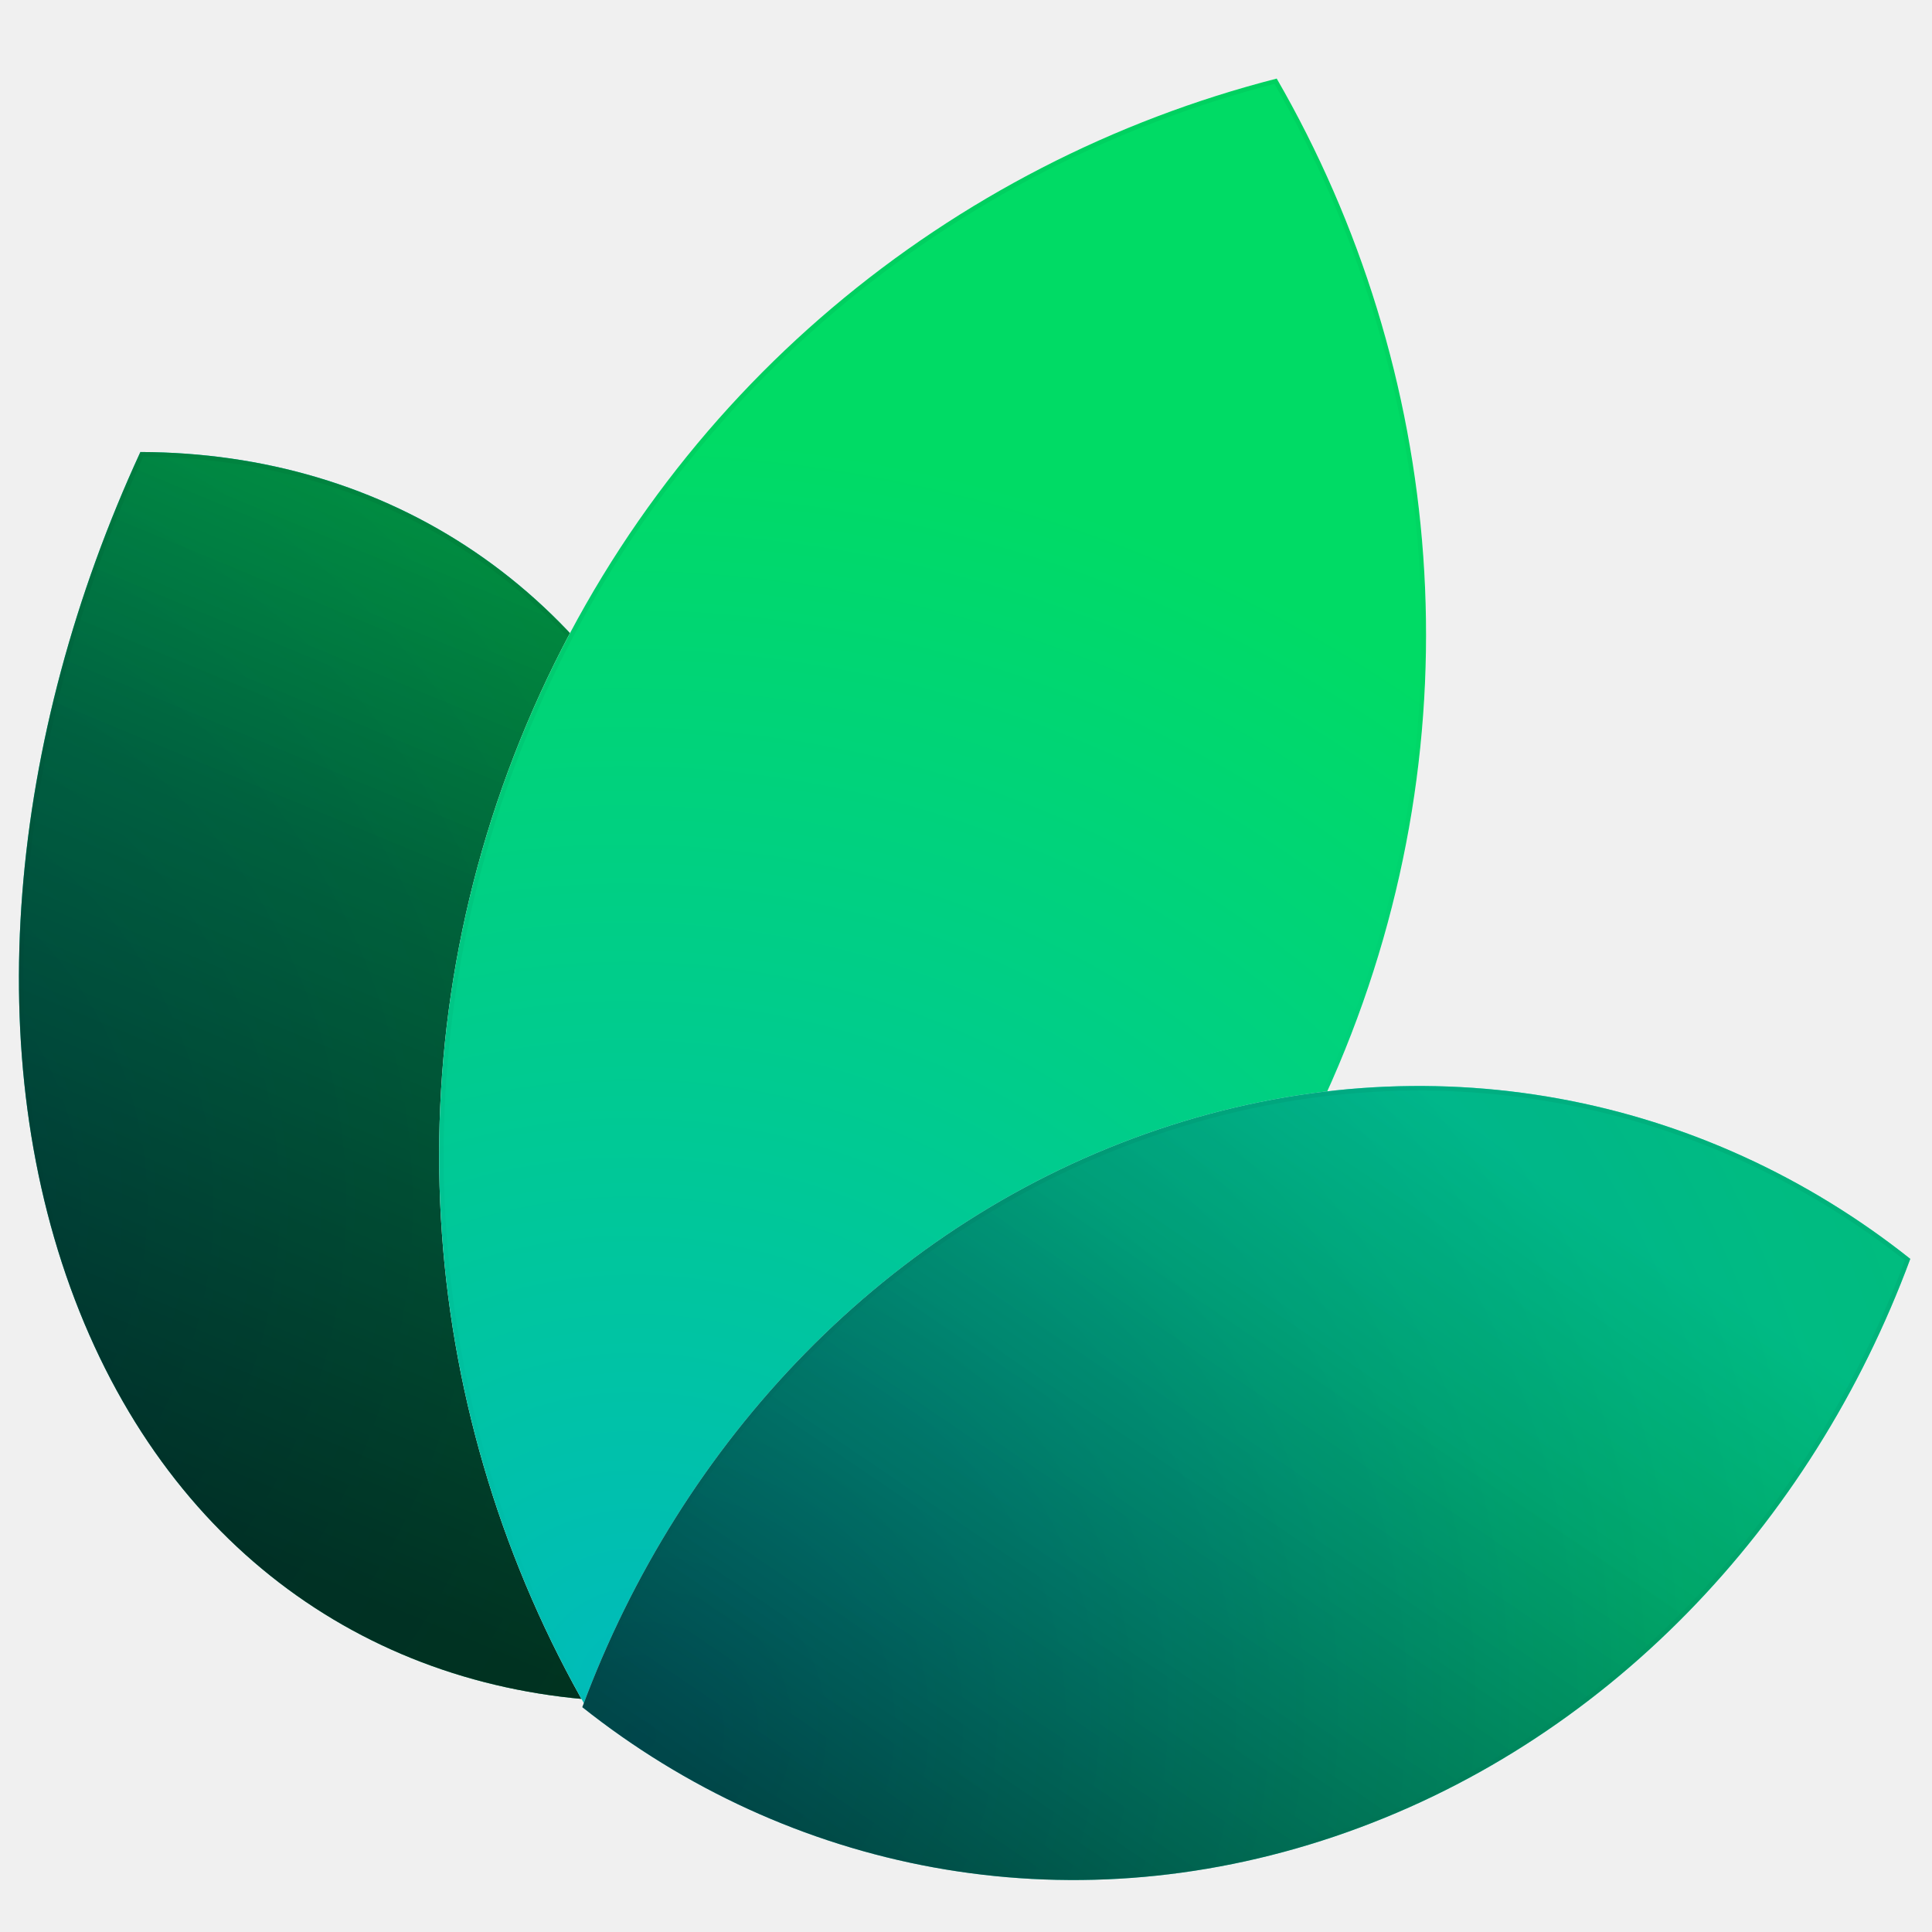
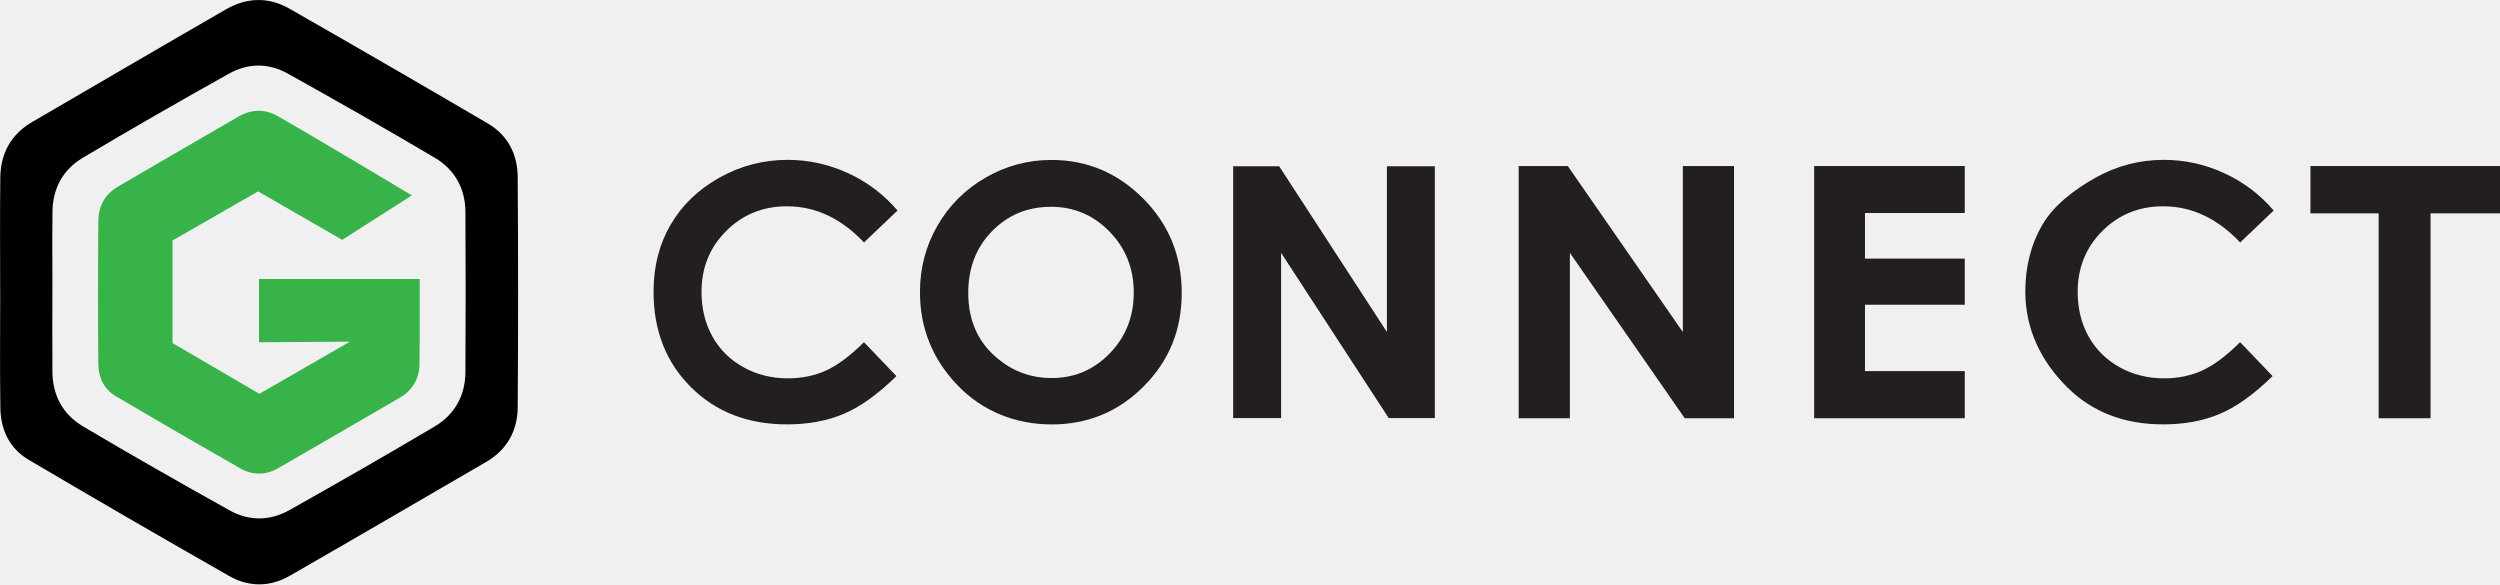
- <svg xmlns="http://www.w3.org/2000/svg" width="24" height="24" viewBox="0 0 24 24" fill="none">
-   <path d="M7.953 21.139C4.896 21.13 2.255 19.458 0.987 16.29C-0.28 13.121 0.109 9.163 1.744 5.615C4.801 5.624 7.442 7.296 8.71 10.465C9.977 13.633 9.588 17.591 7.953 21.139Z" fill="white" />
-   <path d="M7.953 21.139C4.896 21.13 2.255 19.458 0.987 16.29C-0.28 13.121 0.109 9.163 1.744 5.615C4.801 5.624 7.442 7.296 8.71 10.465C9.977 13.633 9.588 17.591 7.953 21.139Z" fill="url(#paint0_radial_101_2703)" />
-   <path d="M7.953 21.139C4.896 21.13 2.255 19.458 0.987 16.29C-0.28 13.121 0.109 9.163 1.744 5.615C4.801 5.624 7.442 7.296 8.71 10.465C9.977 13.633 9.588 17.591 7.953 21.139Z" fill="black" fill-opacity="0.5" style="mix-blend-mode:hard-light" />
-   <path d="M7.953 21.139C4.896 21.13 2.255 19.458 0.987 16.29C-0.28 13.121 0.109 9.163 1.744 5.615C4.801 5.624 7.442 7.296 8.71 10.465C9.977 13.633 9.588 17.591 7.953 21.139Z" fill="url(#paint1_linear_101_2703)" fill-opacity="0.5" style="mix-blend-mode:hard-light" />
-   <path d="M8.684 10.476C9.945 13.63 9.561 17.572 7.935 21.111C4.897 21.096 2.274 19.431 1.013 16.279C-0.248 13.124 0.136 9.182 1.762 5.643C4.8 5.659 7.423 7.324 8.684 10.476Z" stroke="url(#paint2_linear_101_2703)" stroke-opacity="0.05" stroke-width="0.056" />
-   <path d="M7.31 21.257C11.354 20.221 14.884 17.375 16.628 13.236C18.373 9.097 17.945 4.587 15.86 0.976C11.816 2.012 8.287 4.858 6.542 8.998C4.797 13.137 5.225 17.646 7.31 21.257Z" fill="white" />
-   <path d="M7.31 21.257C11.354 20.221 14.884 17.375 16.628 13.236C18.373 9.097 17.945 4.587 15.86 0.976C11.816 2.012 8.287 4.858 6.542 8.998C4.797 13.137 5.225 17.646 7.31 21.257Z" fill="url(#paint3_radial_101_2703)" />
-   <path d="M16.603 13.225C14.864 17.349 11.351 20.187 7.324 21.225C5.253 17.624 4.829 13.132 6.568 9.009C8.306 4.885 11.819 2.047 15.846 1.009C17.918 4.61 18.341 9.101 16.603 13.225Z" stroke="url(#paint4_linear_101_2703)" stroke-opacity="0.05" stroke-width="0.056" />
-   <path d="M7.234 21.207C9.789 23.237 13.21 23.951 16.577 22.814C19.944 21.677 22.506 18.945 23.73 15.638C21.175 13.608 17.754 12.894 14.387 14.031C11.02 15.168 8.458 17.901 7.234 21.207Z" fill="white" />
-   <path d="M7.234 21.207C9.789 23.237 13.21 23.951 16.577 22.814C19.944 21.677 22.506 18.945 23.73 15.638C21.175 13.608 17.754 12.894 14.387 14.031C11.02 15.168 8.458 17.901 7.234 21.207Z" fill="url(#paint5_radial_101_2703)" />
-   <path d="M7.234 21.207C9.789 23.237 13.21 23.951 16.577 22.814C19.944 21.677 22.506 18.945 23.73 15.638C21.175 13.608 17.754 12.894 14.387 14.031C11.02 15.168 8.458 17.901 7.234 21.207Z" fill="black" fill-opacity="0.2" style="mix-blend-mode:hard-light" />
-   <path d="M7.234 21.207C9.789 23.237 13.21 23.951 16.577 22.814C19.944 21.677 22.506 18.945 23.73 15.638C21.175 13.608 17.754 12.894 14.387 14.031C11.02 15.168 8.458 17.901 7.234 21.207Z" fill="url(#paint6_linear_101_2703)" fill-opacity="0.5" style="mix-blend-mode:hard-light" />
-   <path d="M16.568 22.787C13.218 23.918 9.814 23.212 7.267 21.198C8.492 17.907 11.044 15.189 14.396 14.058C17.747 12.927 21.15 13.633 23.697 15.648C22.472 18.938 19.92 21.656 16.568 22.787Z" stroke="url(#paint7_linear_101_2703)" stroke-opacity="0.05" stroke-width="0.056" />
+ <svg xmlns="http://www.w3.org/2000/svg" id="Layer_1" data-name="Layer 1" viewBox="0 0 569.59 133.13">
  <defs>
-     <radialGradient id="paint0_radial_101_2703" cx="0" cy="0" r="1" gradientUnits="userSpaceOnUse" gradientTransform="translate(-3.00503 15.023) rotate(-10.029) scale(17.9572 17.784)">
-       <stop stop-color="#00B0BB" />
-       <stop offset="1" stop-color="#00DB65" />
-     </radialGradient>
-     <linearGradient id="paint1_linear_101_2703" x1="7.39" y1="4.813" x2="1.63" y2="18.689" gradientUnits="userSpaceOnUse">
-       <stop stop-color="#18E299" />
-       <stop offset="1" />
-     </linearGradient>
-     <linearGradient id="paint2_linear_101_2703" x1="7.948" y1="8.016" x2="1.761" y2="18.746" gradientUnits="userSpaceOnUse">
-       <stop />
-       <stop offset="1" stop-opacity="0" />
-     </linearGradient>
-     <radialGradient id="paint3_radial_101_2703" cx="0" cy="0" r="1" gradientUnits="userSpaceOnUse" gradientTransform="translate(8.11404 20.8822) rotate(-75.7542) scale(21.6246 23.7772)">
-       <stop stop-color="#00BBBB" />
-       <stop offset="0.713" stop-color="#00DB65" />
-     </radialGradient>
-     <linearGradient id="paint4_linear_101_2703" x1="7.602" y1="5.871" x2="15.556" y2="16.372" gradientUnits="userSpaceOnUse">
-       <stop />
-       <stop offset="1" stop-opacity="0" />
-     </linearGradient>
-     <radialGradient id="paint5_radial_101_2703" cx="0" cy="0" r="1" gradientUnits="userSpaceOnUse" gradientTransform="translate(7.84537 21.5181) rotate(-20.3525) scale(18.5603 17.32)">
-       <stop stop-color="#00B0BB" />
-       <stop offset="1" stop-color="#00DB65" />
-     </radialGradient>
-     <linearGradient id="paint6_linear_101_2703" x1="16.808" y1="13.007" x2="10.041" y2="22.994" gradientUnits="userSpaceOnUse">
-       <stop stop-color="#00B1BC" />
-       <stop offset="1" />
-     </linearGradient>
-     <linearGradient id="paint7_linear_101_2703" x1="16.808" y1="13.007" x2="14.169" y2="23.841" gradientUnits="userSpaceOnUse">
-       <stop />
-       <stop offset="1" stop-opacity="0" />
-     </linearGradient>
+     <style>
+       .cls-1 {
+         fill: #37b34a;
+       }
+ 
+       .cls-1, .cls-2, .cls-3 {
+         stroke-width: 0px;
+       }
+ 
+       .cls-2 {
+         fill: #000;
+       }
+ 
+       .cls-3 {
+         fill: #231f20;
+       }
+     </style>
  </defs>
+   <path class="cls-3" d="M346.01,37.83h11.19l26.21,37.82v-37.82h11.66v57.47h-11.22l-26.18-37.7v37.7h-11.66v-57.47Z" />
+   <path class="cls-3" d="M413.33,37.83h34.31v10.7h-22.73v10.39h22.73v10.51h-22.73v15.12h22.73v10.74h-34.31v-57.47Z" />
+   <path class="cls-3" d="M526.4,37.83h43.2v10.78h-15.83v46.68h-11.83v-46.68h-15.54v-10.78Z" />
+   <g>
+     <path class="cls-3" d="M204.49,47.96l-7.64,7.28c-5.2-5.49-11.04-8.24-17.54-8.24-5.48,0-10.1,1.87-13.85,5.62-3.75,3.75-5.63,8.37-5.63,13.86,0,3.83.83,7.22,2.49,10.19s4.01,5.3,7.05,6.99c3.04,1.69,6.42,2.54,10.13,2.54,3.17,0,6.07-.59,8.69-1.78,2.62-1.18,5.51-3.34,8.65-6.46l7.4,7.73c-4.24,4.14-8.24,7.01-12.01,8.6-3.77,1.6-8.08,2.4-12.91,2.4-8.92,0-16.22-2.83-21.9-8.48-5.68-5.66-8.52-12.9-8.52-21.75,0-5.72,1.29-10.8,3.88-15.25s6.29-8.02,11.12-10.73c4.82-2.7,10.02-4.06,15.58-4.06,4.73,0,9.29,1,13.67,3,4.38,2,8.16,4.84,11.33,8.53Z" />
+     <path class="cls-3" d="M518.03,47.96l-7.64,7.28c-5.2-5.49-11.04-8.24-17.54-8.24-5.48,0-10.1,1.87-13.85,5.62-3.75,3.75-5.63,8.37-5.63,13.86,0,3.83.83,7.22,2.49,10.19s4.01,5.3,7.05,6.99c3.04,1.69,6.42,2.54,10.13,2.54,3.17,0,6.07-.59,8.69-1.78,2.62-1.18,5.51-3.34,8.65-6.46l7.4,7.73c-4.24,4.14-8.24,7.01-12.01,8.6-3.77,1.6-8.08,2.4-12.91,2.4-8.92,0-16.22-2.83-21.9-8.48-5.68-5.66-9.52-12.9-9.52-21.75,0-5.72,1.29-10.8,3.88-15.25s7.29-8.02,12.12-10.73c4.82-2.7,10.02-4.06,15.58-4.06,4.73,0,9.29,1,13.67,3,4.38,2,8.16,4.84,11.33,8.53Z" />
+     <path class="cls-3" d="M239.54,36.44c8.12,0,15.1,2.94,20.94,8.81,5.84,5.88,8.76,13.04,8.76,21.49s-2.88,15.46-8.64,21.26c-5.76,5.8-12.76,8.7-20.98,8.7s-15.77-2.98-21.47-8.93c-5.7-5.95-8.55-13.03-8.55-21.22,0-5.49,1.33-10.53,3.98-15.13s6.3-8.25,10.95-10.94c4.64-2.69,9.65-4.04,15.01-4.04ZM239.42,47.12c-5.31,0-9.77,1.85-13.39,5.54-3.62,3.69-5.43,8.39-5.43,14.08,0,6.35,2.28,11.36,6.83,15.06,3.54,2.89,7.6,4.33,12.18,4.33,5.18,0,9.59-1.87,13.23-5.62,3.64-3.74,5.47-8.36,5.47-13.85s-1.83-10.08-5.5-13.87c-3.67-3.78-8.13-5.68-13.39-5.68Z" />
+     <path class="cls-3" d="M280.97,37.88h10.47l24.55,37.76v-37.76h10.92v57.37h-10.51l-24.52-37.64v37.64h-10.92v-57.37Z" />
+   </g>
+   <g>
+     <path class="cls-2" d="M.04,66.53c0-8.69-.08-17.37.03-26.06.07-5.51,2.41-9.86,7.28-12.69C22.07,19.22,36.77,10.61,51.52,2.11c4.69-2.7,9.65-2.85,14.36-.17,15.15,8.65,30.25,17.39,45.31,26.22,4.55,2.67,6.73,7.05,6.76,12.21.12,17.48.13,34.96,0,52.43-.04,5.33-2.42,9.67-7.18,12.44-14.9,8.66-29.79,17.35-44.74,25.94-4.5,2.58-9.32,2.61-13.78.07-15.3-8.71-30.53-17.54-45.7-26.48-4.31-2.54-6.38-6.77-6.46-11.71-.15-8.84-.04-17.69-.04-26.53ZM11.93,66.35c0,6.12-.03,12.25.01,18.37.04,5.4,2.43,9.73,6.97,12.42,11.05,6.56,22.22,12.91,33.44,19.16,4.44,2.48,9.22,2.39,13.65-.11,11.06-6.23,22.09-12.53,33.01-19.01,4.55-2.7,7-7.01,7.03-12.39.07-12.19.08-24.39,0-36.58-.04-5.31-2.48-9.61-6.97-12.26-11.1-6.57-22.31-12.96-33.59-19.23-4.27-2.37-8.97-2.37-13.24.02-11.22,6.27-22.37,12.66-33.41,19.23-4.43,2.64-6.8,6.89-6.87,12.15-.08,6.07-.02,12.14-.02,18.21Z" />
+     <path class="cls-1" d="M95.65,63.57h-36.63v14.41l20.7-.14-20.61,11.88-19.8-11.55v-23.38l19.49-11.19,19.17,11.05,15.87-10.14c-5.12-3.06-22.59-13.5-30.57-18.06-2.92-1.67-6-1.58-8.92.1-9.16,5.28-18.29,10.62-27.43,15.94-3.02,1.76-4.48,4.46-4.52,7.88-.07,5.39-.09,27.16,0,32.65.05,3.06,1.33,5.69,4.01,7.27,9.42,5.55,18.87,11.03,28.37,16.44,2.77,1.58,5.77,1.56,8.56-.04,9.28-5.33,18.52-10.73,27.78-16.1,2.96-1.72,4.43-4.42,4.46-7.73.01-1.55.02-3.21.03-4.88h.02v-14.41Z" />
+   </g>
</svg>
